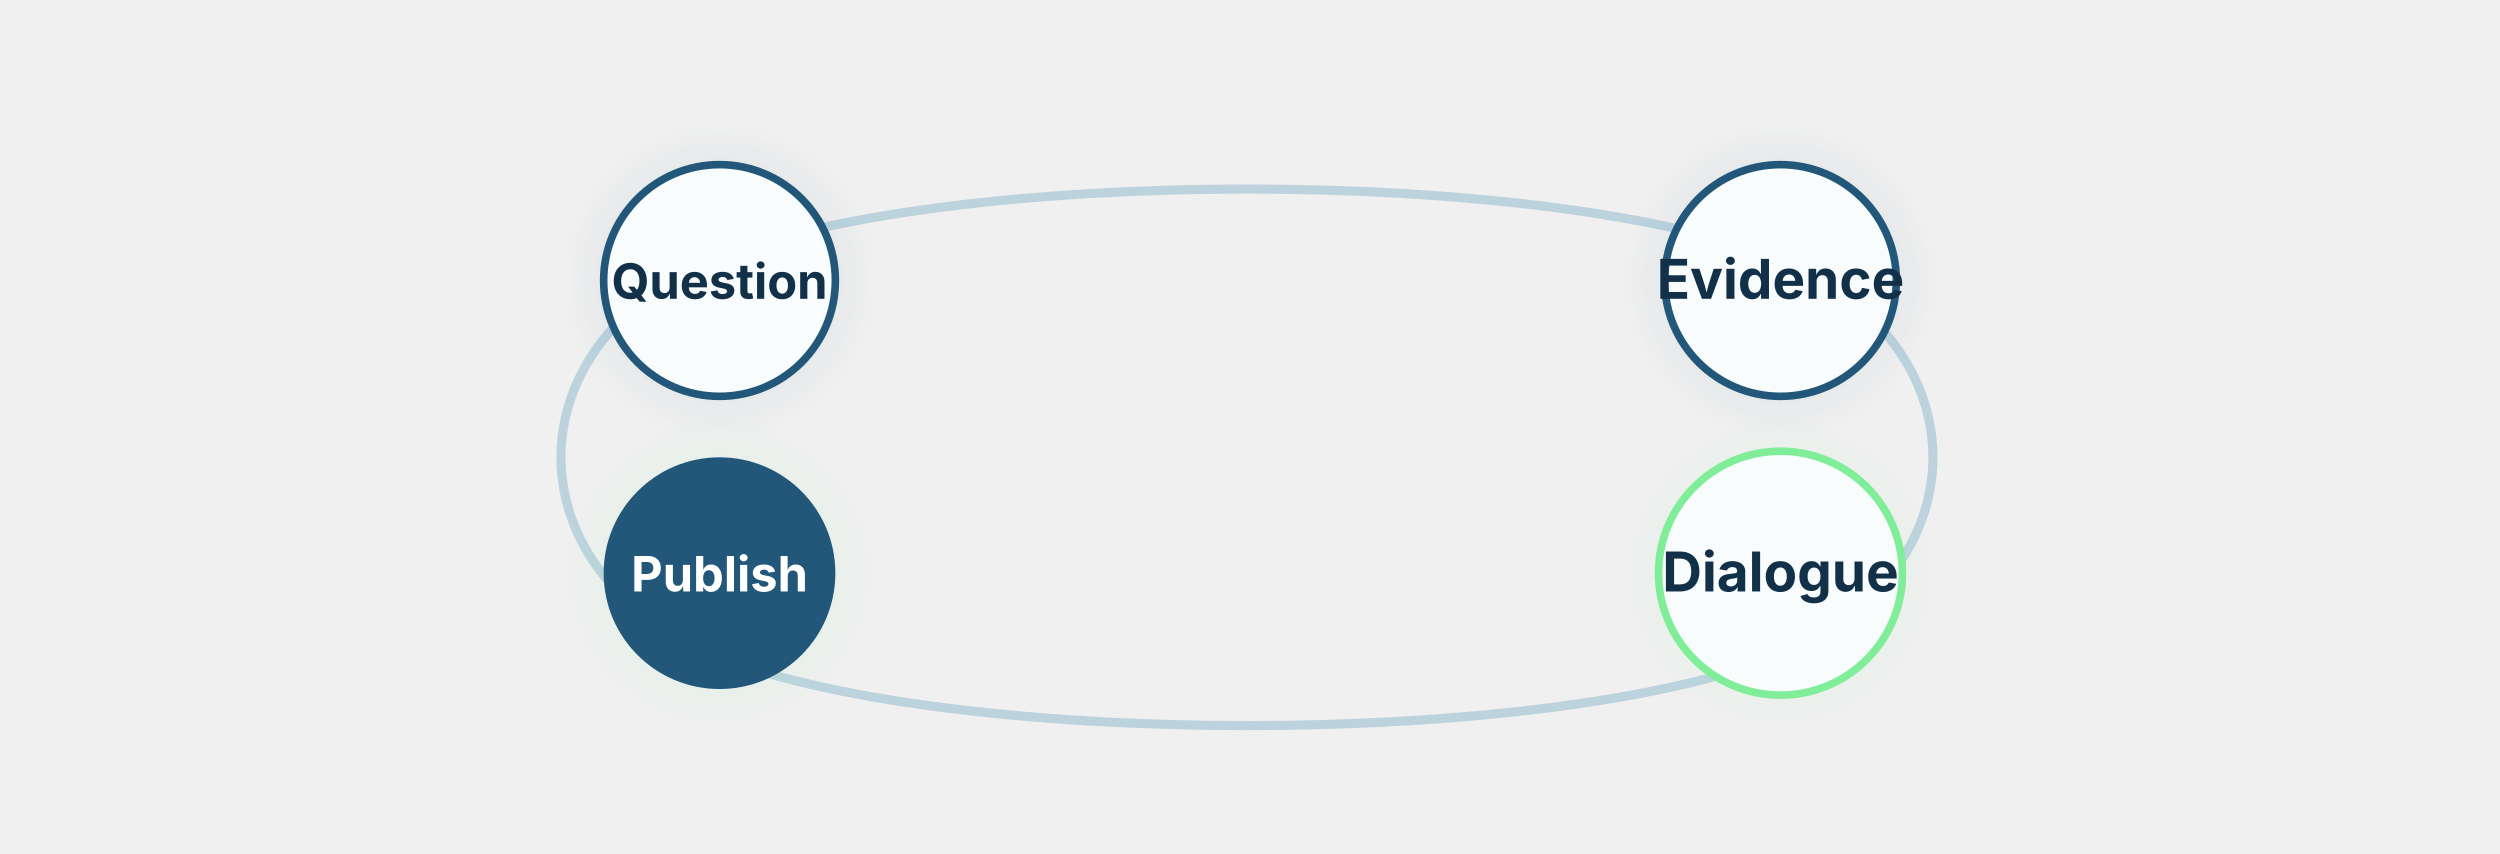
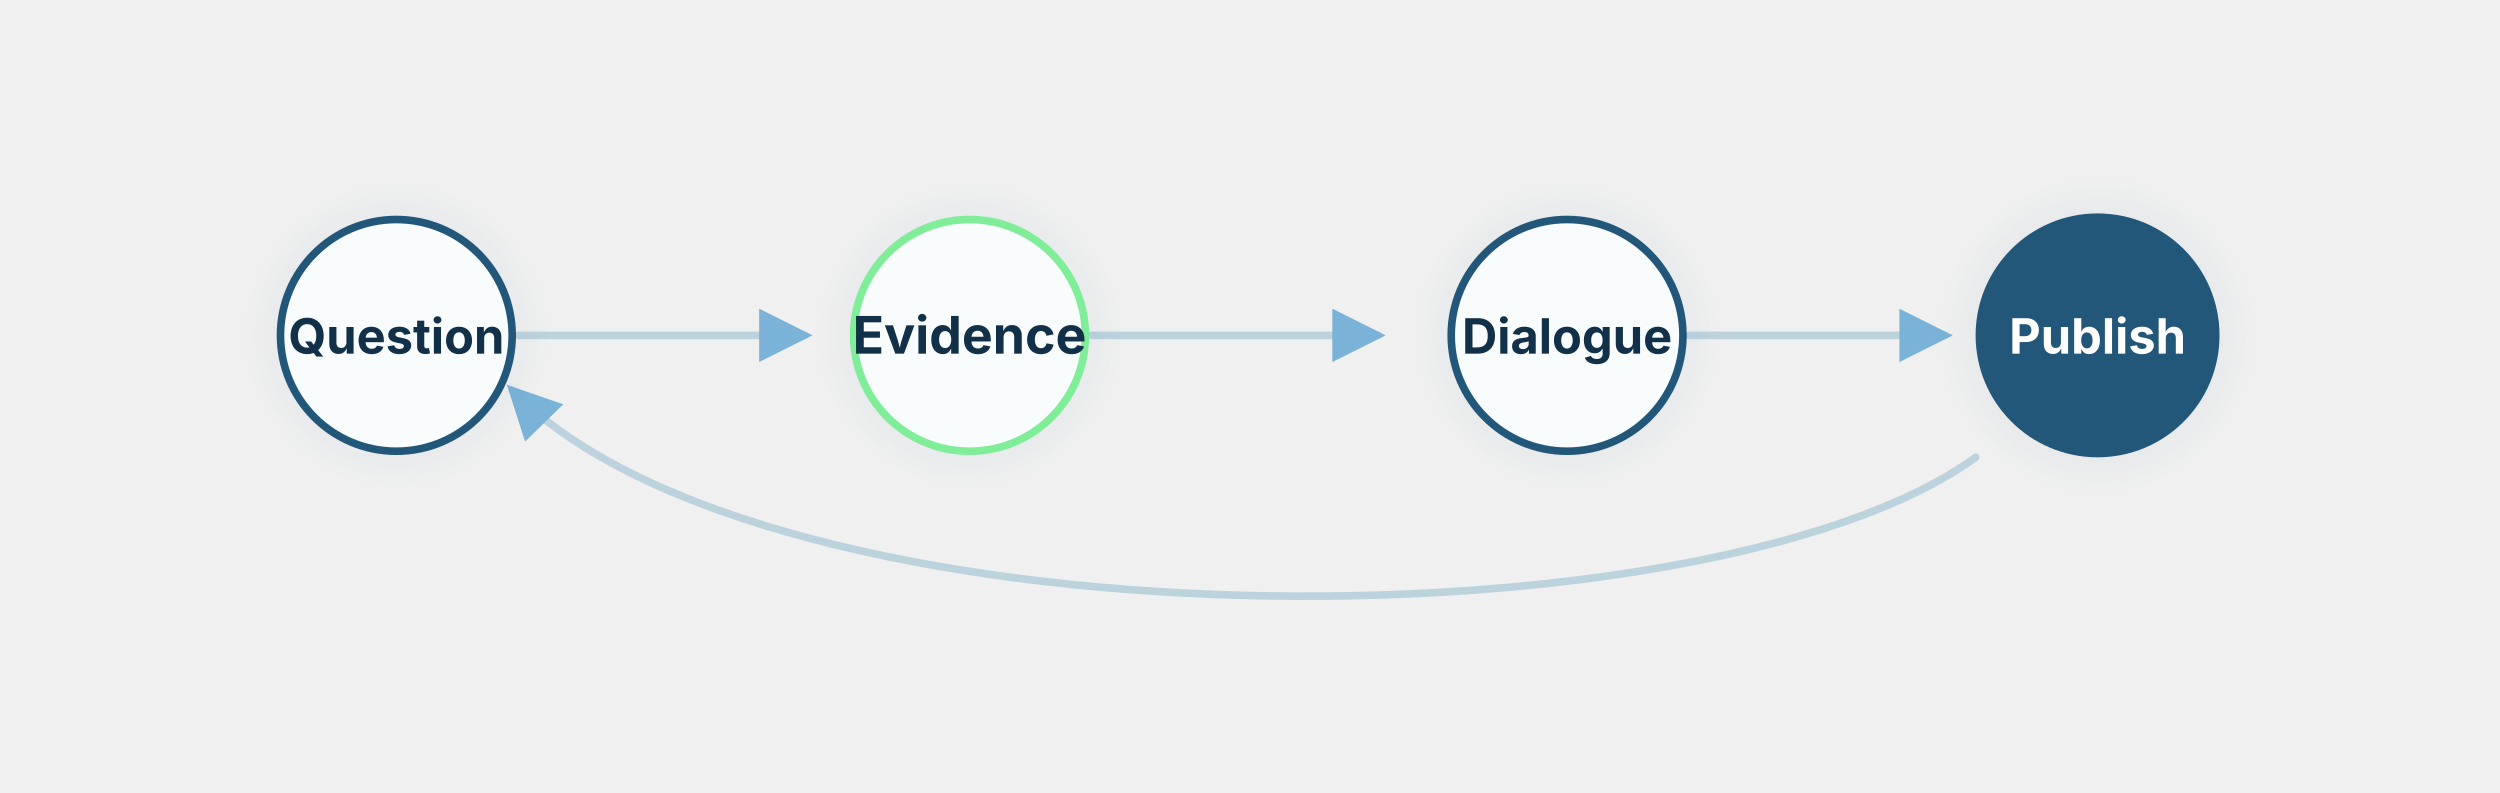
- <svg xmlns="http://www.w3.org/2000/svg" viewBox="0 0 820 280" role="img" aria-labelledby="title desc">
+ <svg xmlns="http://www.w3.org/2000/svg" viewBox="0 0 820 260" role="img" aria-labelledby="title desc">
  <defs>
    <radialGradient id="research-blue" cx="50%" cy="50%" r="50%">
      <stop offset="0%" stop-color="#22577A" stop-opacity="0.18" />
      <stop offset="100%" stop-color="#22577A" stop-opacity="0" />
    </radialGradient>
    <radialGradient id="research-green" cx="50%" cy="50%" r="50%">
      <stop offset="0%" stop-color="#80ED99" stop-opacity="0.24" />
      <stop offset="100%" stop-color="#80ED99" stop-opacity="0" />
    </radialGradient>
-     <marker id="research-arrow" markerWidth="10" markerHeight="10" refX="8" refY="5" orient="auto">
-       <path d="M0 0 10 5 0 10Z" fill="#7AB3D7" />
+     <marker id="research-arrow" markerWidth="7" markerHeight="7" refX="6" refY="3.5" orient="auto">
+       <path d="M0 0 7 3.5 0 7Z" fill="#7AB3D7" />
    </marker>
  </defs>
-   <path d="M232 86 C308 54 510 54 586 86 C650 114 650 186 586 214 C510 246 308 246 232 214 C168 186 168 114 232 86Z" fill="none" stroke="#BCD3DE" stroke-width="3" stroke-linecap="round" marker-end="url(#research-arrow)" />
+   <g fill="none" stroke="#BCD3DE" stroke-width="2.5" stroke-linecap="round" marker-end="url(#research-arrow)">
+     <path d="M170 110 H264" />
+     <path d="M358 110 H452" />
+     <path d="M554 110 H638" />
+     <path d="M648 150 C560 214 252 214 168 128" />
+   </g>
  <g fill="url(#research-blue)">
-     <circle cx="236" cy="92" r="52" />
-     <circle cx="584" cy="92" r="52" />
-   </g>
-   <g fill="url(#research-green)">
-     <circle cx="584" cy="188" r="52" />
-     <circle cx="236" cy="188" r="52" />
+     <circle cx="130" cy="110" r="50" />
+     <circle cx="318" cy="110" r="50" />
+     <circle cx="514" cy="110" r="50" />
+     <circle cx="688" cy="110" r="52" />
  </g>
  <g font-family="-apple-system,BlinkMacSystemFont,'Segoe UI',sans-serif" text-anchor="middle">
-     <g transform="translate(184 40)">
-       <circle cx="52" cy="52" r="38" fill="#F8FCFD" stroke="#22577A" stroke-width="2.5" />
-       <text x="52" y="58" fill="#123047" font-size="16" font-weight="700">Question</text>
+     <g transform="translate(92 72)">
+       <circle cx="38" cy="38" r="38" fill="#F8FCFD" stroke="#22577A" stroke-width="2.5" />
+       <text x="38" y="44" fill="#123047" font-size="16" font-weight="700">Question</text>
    </g>
-     <g transform="translate(532 40)">
-       <circle cx="52" cy="52" r="38" fill="#F8FCFD" stroke="#22577A" stroke-width="2.5" />
-       <text x="52" y="58" fill="#123047" font-size="18" font-weight="700">Evidence</text>
+     <g transform="translate(280 72)">
+       <circle cx="38" cy="38" r="38" fill="#F8FCFD" stroke="#80ED99" stroke-width="2.5" />
+       <text x="38" y="44" fill="#123047" font-size="17" font-weight="700">Evidence</text>
    </g>
-     <g transform="translate(524 136)">
-       <circle cx="60" cy="52" r="40" fill="#F8FCFD" stroke="#80ED99" stroke-width="2.5" />
-       <text x="60" y="58" fill="#123047" font-size="18" font-weight="700">Dialogue</text>
+     <g transform="translate(474 72)">
+       <circle cx="40" cy="38" r="38" fill="#F8FCFD" stroke="#22577A" stroke-width="2.5" />
+       <text x="40" y="44" fill="#123047" font-size="16" font-weight="700">Dialogue</text>
    </g>
-     <g transform="translate(184 136)">
-       <circle cx="52" cy="52" r="38" fill="#22577A" />
-       <text x="52" y="58" fill="#FFFFFF" font-size="16" font-weight="700">Publish</text>
+     <g transform="translate(646 70)">
+       <circle cx="42" cy="40" r="40" fill="#22577A" />
+       <text x="42" y="46" fill="#FFFFFF" font-size="16" font-weight="700">Publish</text>
    </g>
  </g>
</svg>
